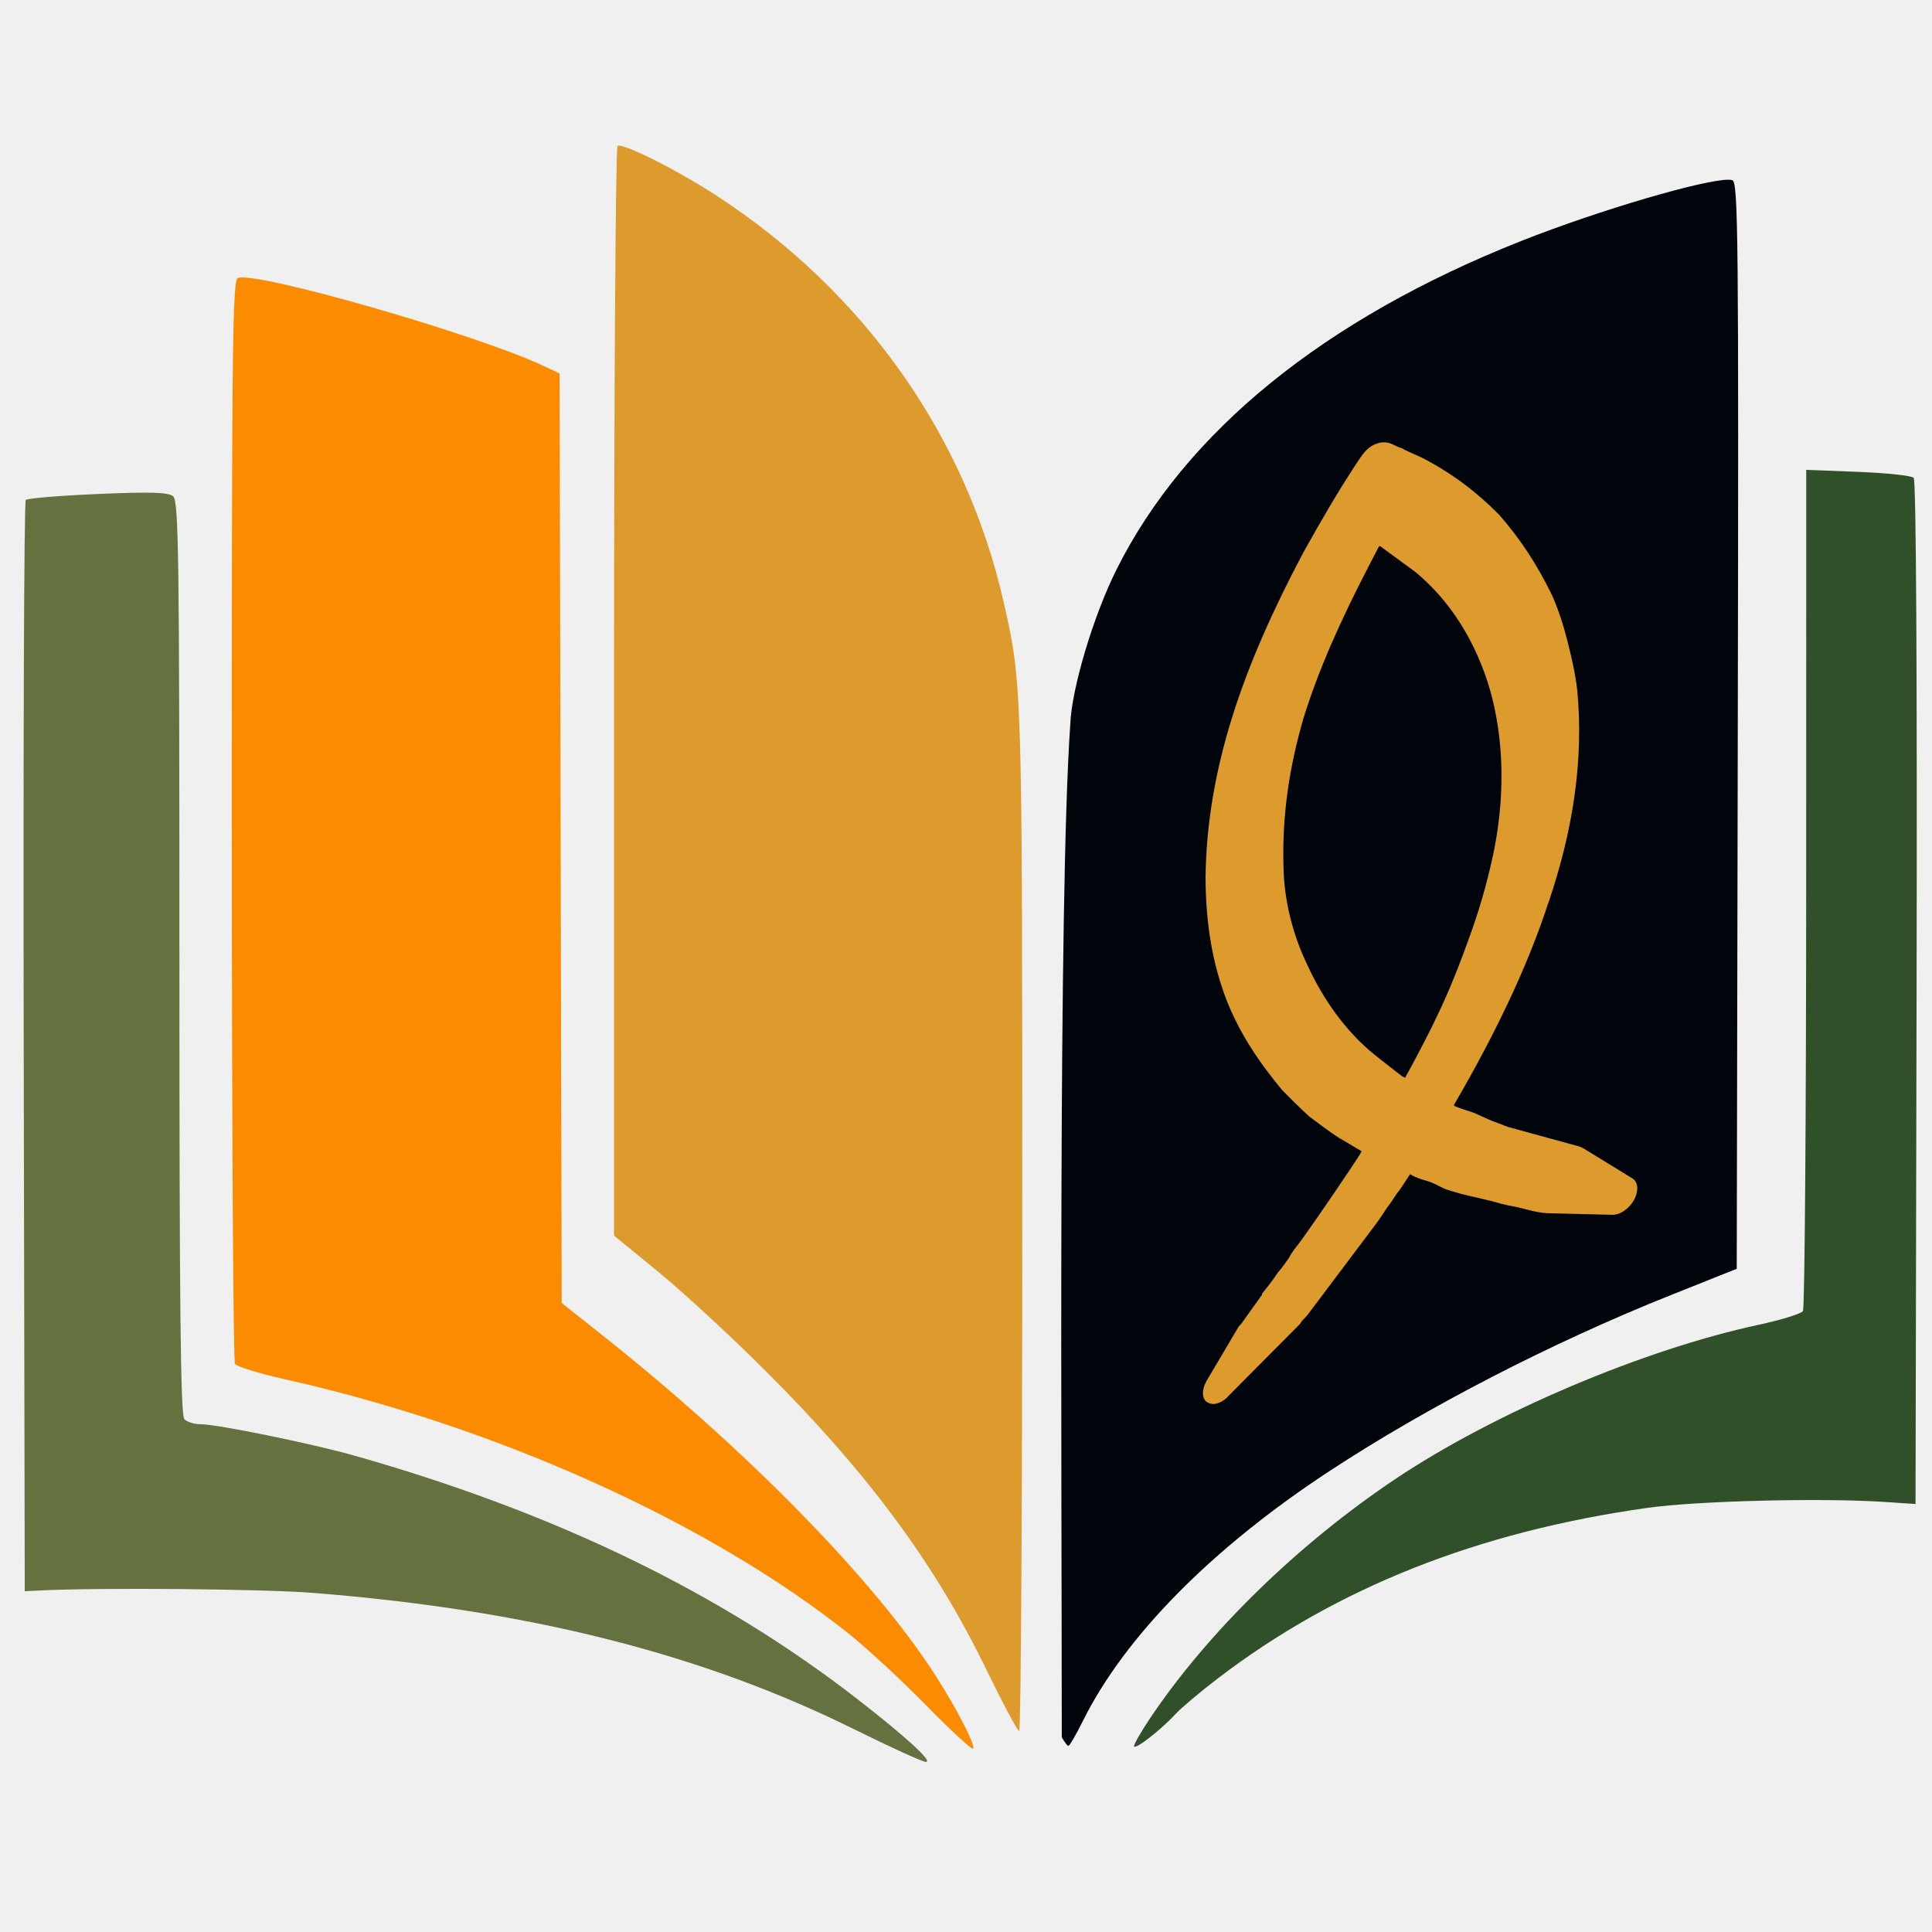
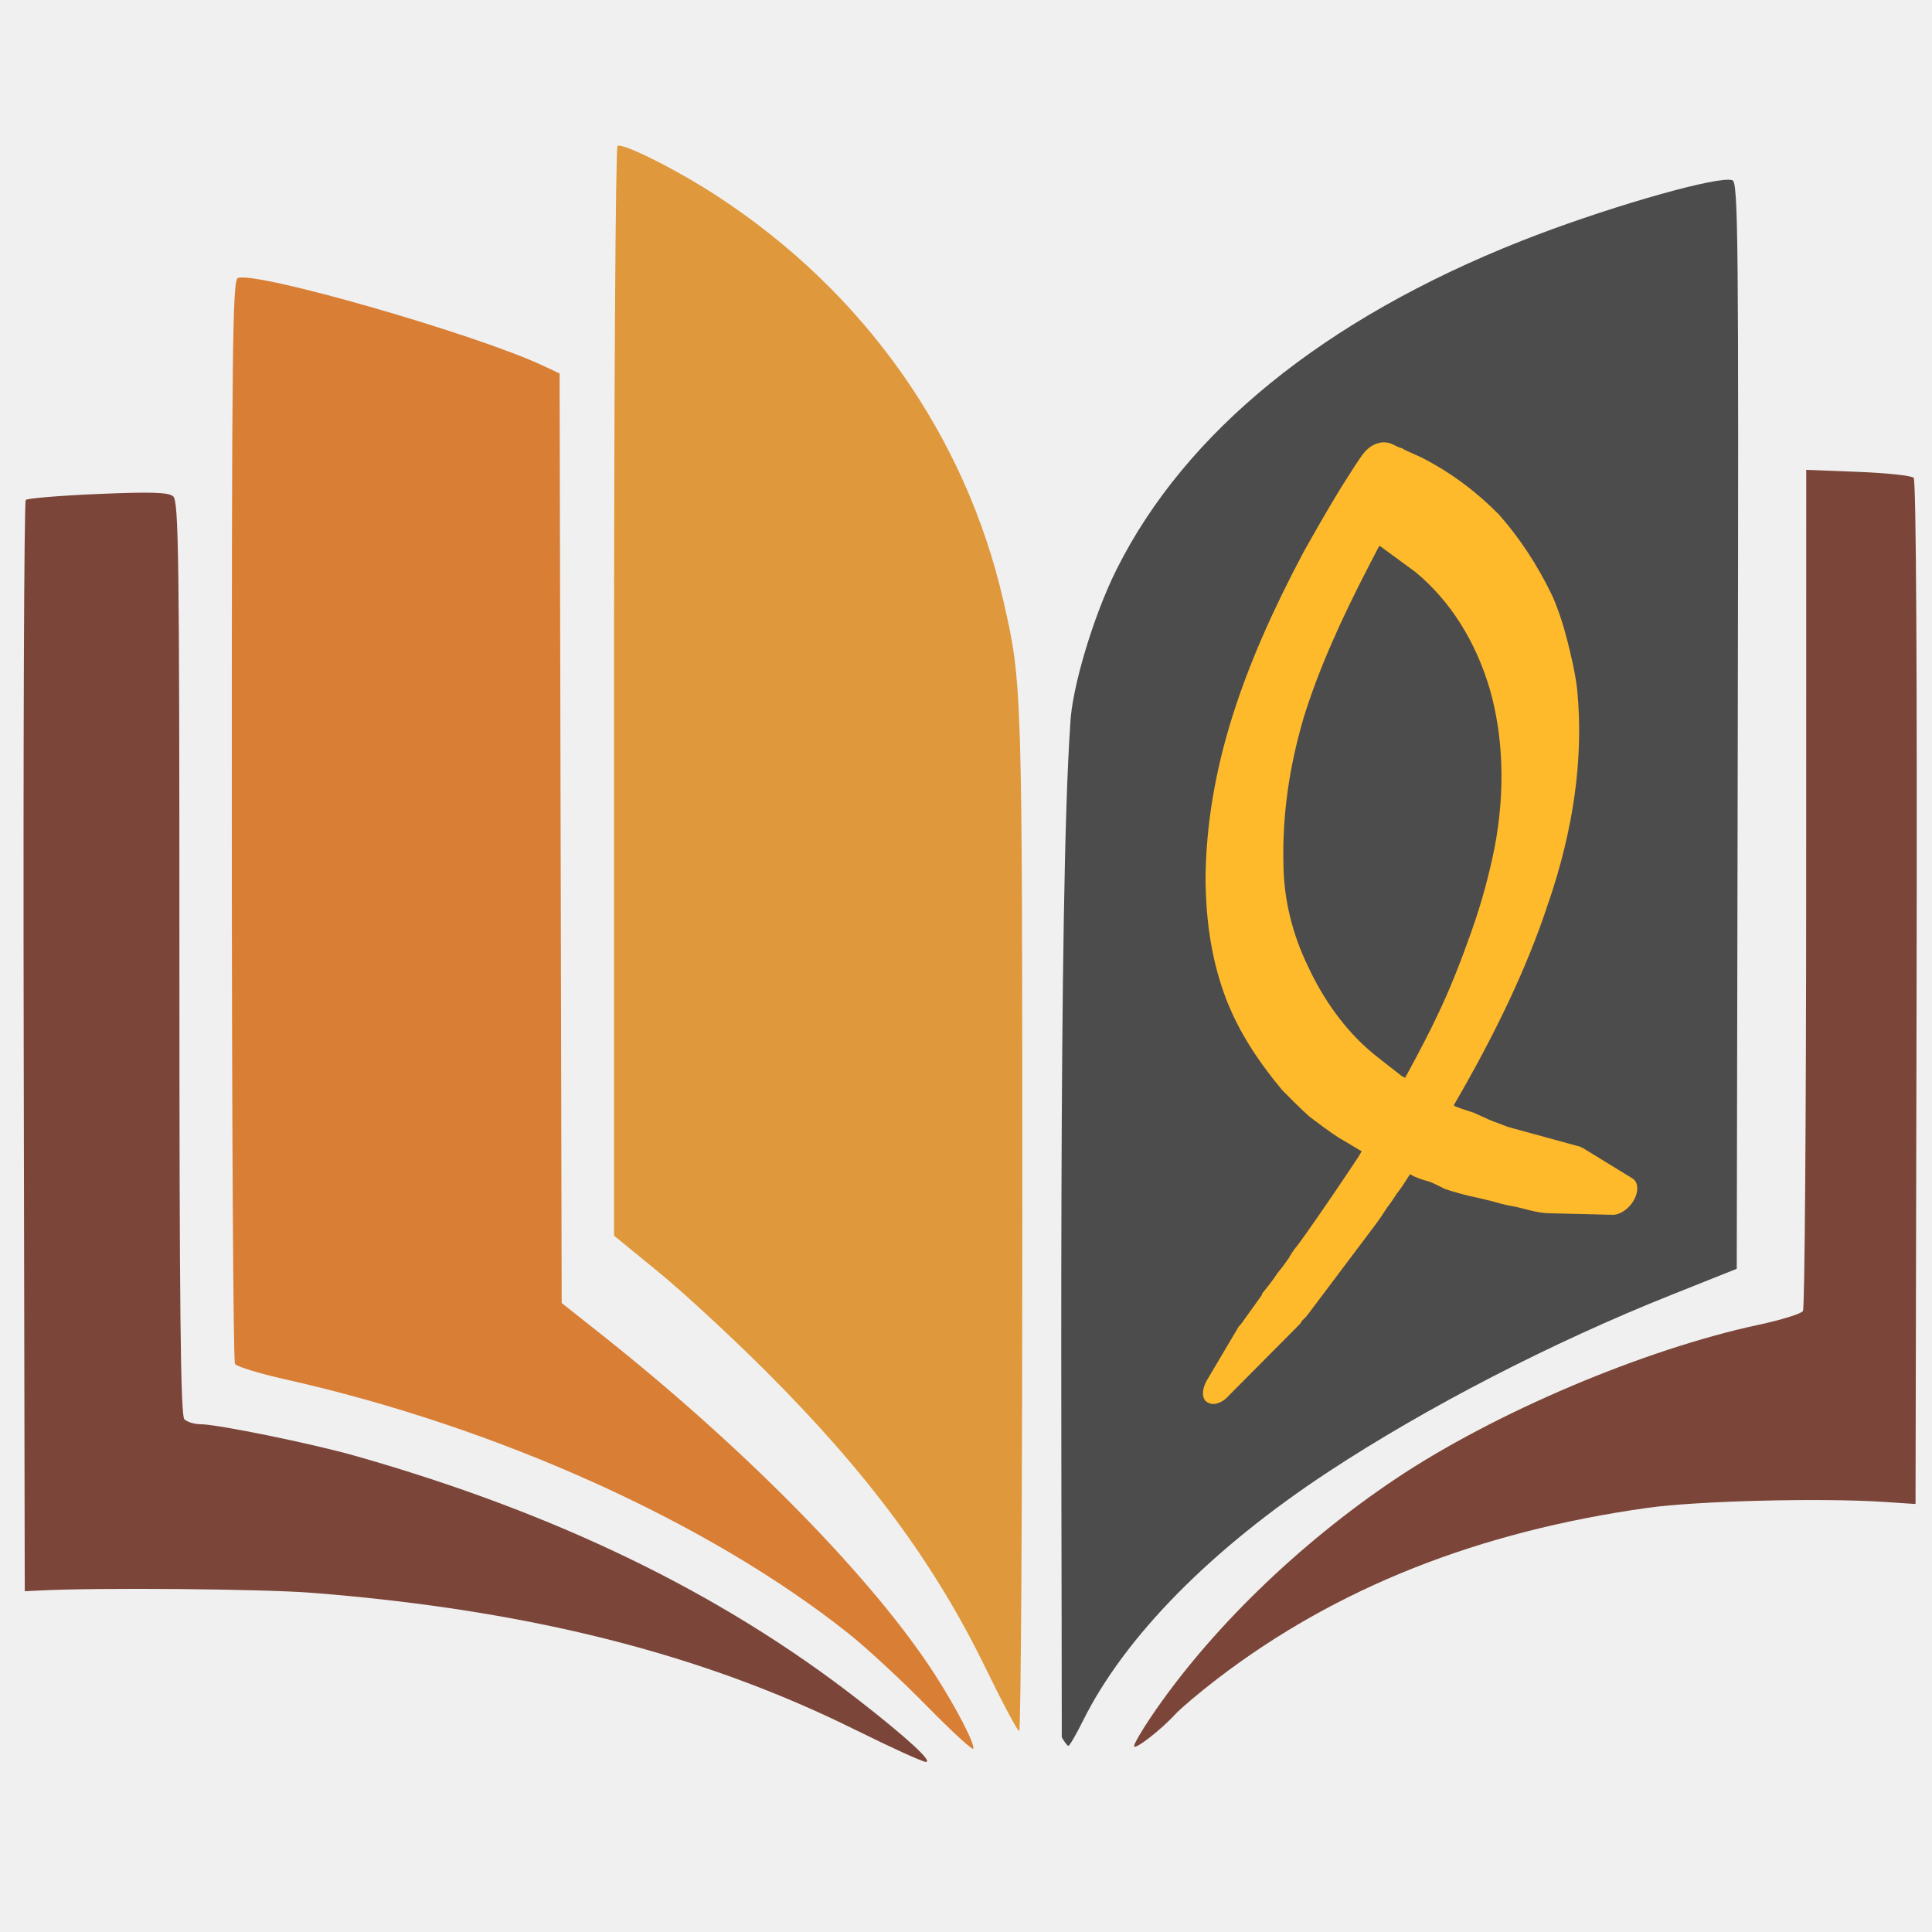
<svg xmlns="http://www.w3.org/2000/svg" width="72mm" height="72mm" viewBox="0 0 72 72" version="1.1" id="svg8">
  <defs id="defs2">
    <style id="style879" type="text/css">
    .fil6 {fill:#FEBA2A}
    .fil2 {fill:#03BDEB;fill-rule:nonzero}
    .fil0 {fill:#336699;fill-rule:nonzero}
    .fil4 {fill:#4D4D4D;fill-rule:nonzero}
    .fil1 {fill:#6699FF;fill-rule:nonzero}
    .fil3 {fill:gray;fill-rule:nonzero}
    .fil5 {fill:#FEBA2A;fill-rule:nonzero}
   </style>
    <style id="style921" type="text/css">
    .fil2 {fill:none}
    .fil5 {fill:none;fill-rule:nonzero}
    .fil1 {fill:#363535}
    .fil0 {fill:#4D4D4D}
    .fil4 {fill:#E6A009}
    .fil3 {fill:#FEBA2A;fill-rule:nonzero}
   </style>
    <clipPath id="id0">
      <path id="path923" d="M 1,0 H 7 C 7,0 8,0 8,1 V 7 C 8,7 7,8 7,8 H 1 C 0,8 0,7 0,7 V 1 C 0,0 0,0 1,0 Z" />
    </clipPath>
    <clipPath id="id1">
      <path id="path926" d="M 1,0 H 7 C 7,0 8,0 8,1 V 7 C 8,7 7,8 7,8 H 1 C 0,8 0,7 0,7 V 1 C 0,0 0,0 1,0 Z" />
    </clipPath>
    <clipPath id="id2">
      <path id="path929" d="M 1,0 H 7 C 7,0 8,0 8,1 V 7 C 8,7 7,8 7,8 H 1 C 0,8 0,7 0,7 V 1 C 0,0 0,0 1,0 Z" />
    </clipPath>
    <clipPath style="clip-rule:nonzero" id="id3">
      <path id="path932" d="M 4,3 C 5,3 5,3 5,4 V 4 C 5,4 5,4 5,4 6,4 6,3 6,3 6,3 6,3 6,3 6,3 6,3 6,3 V 3 3 3 C 6,3 6,3 6,3 V 3 C 6,3 6,3 6,3 6,3 6,3 6,3 V 3 C 6,3 6,3 6,3 6,3 6,3 6,3 V 3 3 3 C 6,3 6,3 6,3 6,3 6,3 6,3 V 3 3 3 C 6,3 6,3 6,3 V 3 3 C 6,3 6,4 6,4 6,4 6,4 6,4 6,4 6,4 6,4 6,4 6,4 6,4 6,4 6,4 6,4 6,4 6,4 6,4 6,4 6,4 6,4 6,4 6,4 6,4 V 4 4 4 C 6,5 6,5 6,5 V 5 5 5 C 6,5 6,5 6,5 V 5 C 6,5 6,5 6,5 6,5 6,5 6,5 V 5 5 C 6,5 6,5 6,5 V 5 5 5 C 6,5 6,5 6,5 6,5 6,5 6,5 6,5 6,5 6,5 6,5 6,5 6,5 6,5 6,4 5,4 5,4 5,4 5,4 V 4 4 4 C 5,4 5,4 5,4 5,5 5,5 5,5 5,5 4,5 4,5 4,5 4,5 3,5 3,5 3,5 2,5 2,5 2,5 2,4 2,4 2,4 1,4 1,4 1,4 1,4 1,4 1,4 1,4 1,4 1,4 1,4 V 4 4 C 1,4 1,4 1,4 1,4 1,4 1,4 V 4 H 2 V 4 4 C 2,3 2,3 2,3 2,3 2,3 3,3 3,3 3,3 3,3 3,3 3,3 3,3 4,3 4,3 4,3 Z M 2,4 C 2,4 2,4 2,4 2,4 2,4 2,4 2,4 2,4 3,4 3,4 3,5 3,5 4,5 4,5 4,4 4,4 5,4 5,4 5,4 5,4 5,4 V 4 C 5,4 5,4 5,4 5,4 5,4 5,4 5,4 5,4 4,4 4,3 4,3 4,3 4,3 3,3 3,3 3,3 2,4 2,4 Z" />
    </clipPath>
    <style id="style1000" type="text/css">
    .fil0 {fill:#4D4D4D}
    .fil2 {fill:#FEBA2A}
    .fil1 {fill:#FEBA2A;fill-rule:nonzero}
   </style>
    <style id="style1030" type="text/css">
    .str0 {stroke:#FEBA2A;stroke-width:0.083}
    .str1 {stroke:white;stroke-width:0.202}
    .fil3 {fill:none}
    .fil6 {fill:none;fill-rule:nonzero}
    .fil2 {fill:#454444}
    .fil1 {fill:#4D4D4D}
    .fil5 {fill:#F0A400}
    .fil4 {fill:#FEBA2A;fill-rule:nonzero}
    .fil0 {fill:white;fill-rule:nonzero}
   </style>
    <clipPath id="id0-3">
      <path id="path1032" d="m 3,0 h 5 c 1,0 2,1 2,2 V 7 C 10,8 9,9 8,9 H 3 C 2,9 1,8 1,7 V 2 C 1,1 2,0 3,0 Z" />
    </clipPath>
    <clipPath style="clip-rule:nonzero" id="id1-6">
      <path id="path1035" d="M 6,2 C 7,3 7,3 7,3 V 3 C 7,3 7,3 8,3 8,3 8,3 8,3 8,3 8,3 8,3 8,3 8,3 8,3 V 3 3 2 C 8,2 8,2 8,2 H 9 C 9,2 9,2 9,2 9,2 9,2 9,2 V 3 C 9,3 8,3 8,3 8,3 8,3 8,3 V 3 3 3 C 8,3 8,3 8,3 8,3 8,3 8,3 V 3 3 3 C 8,3 8,3 8,3 V 3 3 C 8,3 8,3 8,3 8,3 8,3 8,3 8,3 8,3 8,3 8,3 8,3 8,4 8,4 8,4 8,4 8,4 8,4 8,4 8,4 8,4 8,4 8,4 8,4 8,4 V 4 4 4 C 8,4 8,4 8,4 V 4 4 4 C 8,4 8,4 8,4 L 9,5 C 9,5 9,5 9,5 9,5 9,5 9,5 H 8 V 5 C 8,5 8,5 8,5 V 5 5 5 C 8,5 8,5 8,5 8,5 8,4 8,4 8,4 8,4 8,4 8,4 8,4 8,4 8,4 8,4 8,4 7,4 7,4 7,4 V 4 4 4 C 7,4 7,4 7,4 7,4 7,4 7,4 6,5 6,5 6,5 5,5 5,5 5,5 4,5 4,5 4,5 3,5 3,4 3,4 3,4 2,4 2,4 2,4 2,4 2,4 2,4 2,4 2,3 2,3 2,3 2,3 V 3 3 C 2,3 2,3 2,3 2,3 2,3 2,3 V 3 3 3 3 C 3,3 3,3 3,3 3,3 4,2 4,2 4,2 4,2 4,2 4,2 5,2 5,2 5,2 6,2 6,2 Z M 3,4 C 3,4 3,4 3,4 3,4 3,4 3,4 3,4 4,4 4,4 4,4 5,4 5,4 5,4 6,4 6,4 6,4 6,4 7,4 7,4 7,4 7,4 V 4 C 7,4 7,4 7,4 7,3 7,3 7,3 7,3 6,3 6,3 6,3 6,3 6,3 5,3 5,3 4,3 4,3 4,3 3,3 v 0 z" />
    </clipPath>
    <style id="style1172" type="text/css">
    .str0 {stroke:#FEBA2A;stroke-width:0.083}
    .str1 {stroke:white;stroke-width:0.202}
    .fil3 {fill:none}
    .fil6 {fill:none;fill-rule:nonzero}
    .fil2 {fill:#454444}
    .fil1 {fill:#4D4D4D}
    .fil5 {fill:#F0A400}
    .fil4 {fill:#FEBA2A;fill-rule:nonzero}
    .fil0 {fill:white;fill-rule:nonzero}
   </style>
    <clipPath id="id0-7">
      <path id="path1174" d="m 3,0 h 5 c 1,0 2,1 2,2 V 7 C 10,8 9,9 8,9 H 3 C 2,9 1,8 1,7 V 2 C 1,1 2,0 3,0 Z" />
    </clipPath>
    <clipPath style="clip-rule:nonzero" id="id1-5">
      <path id="path1177" d="M 6,2 C 7,3 7,3 7,3 V 3 C 7,3 7,3 8,3 8,3 8,3 8,3 8,3 8,3 8,3 8,3 8,3 8,3 V 3 3 2 C 8,2 8,2 8,2 H 9 C 9,2 9,2 9,2 9,2 9,2 9,2 V 3 C 9,3 8,3 8,3 8,3 8,3 8,3 V 3 3 3 C 8,3 8,3 8,3 8,3 8,3 8,3 V 3 3 3 C 8,3 8,3 8,3 V 3 3 C 8,3 8,3 8,3 8,3 8,3 8,3 8,3 8,3 8,3 8,3 8,3 8,4 8,4 8,4 8,4 8,4 8,4 8,4 8,4 8,4 8,4 8,4 8,4 8,4 V 4 4 4 C 8,4 8,4 8,4 V 4 4 4 C 8,4 8,4 8,4 L 9,5 C 9,5 9,5 9,5 9,5 9,5 9,5 H 8 V 5 C 8,5 8,5 8,5 V 5 5 5 C 8,5 8,5 8,5 8,5 8,4 8,4 8,4 8,4 8,4 8,4 8,4 8,4 8,4 8,4 8,4 7,4 7,4 7,4 V 4 4 4 C 7,4 7,4 7,4 7,4 7,4 7,4 6,5 6,5 6,5 5,5 5,5 5,5 4,5 4,5 4,5 3,5 3,4 3,4 3,4 2,4 2,4 2,4 2,4 2,4 2,4 2,4 2,3 2,3 2,3 2,3 V 3 3 C 2,3 2,3 2,3 2,3 2,3 2,3 V 3 3 3 3 C 3,3 3,3 3,3 3,3 4,2 4,2 4,2 4,2 4,2 4,2 5,2 5,2 5,2 6,2 6,2 Z M 3,4 C 3,4 3,4 3,4 3,4 3,4 3,4 3,4 4,4 4,4 4,4 5,4 5,4 5,4 6,4 6,4 6,4 6,4 7,4 7,4 7,4 7,4 V 4 C 7,4 7,4 7,4 7,3 7,3 7,3 7,3 6,3 6,3 6,3 6,3 6,3 5,3 5,3 4,3 4,3 4,3 3,3 v 0 z" />
    </clipPath>
    <style id="style1314" type="text/css">
    .fil3 {fill:none}
    .fil9 {fill:none;fill-rule:nonzero}
    .fil5 {fill:#00CCFF}
    .fil7 {fill:#03BDEB}
    .fil0 {fill:#4D4D4D}
    .fil4 {fill:#6699FF}
    .fil1 {fill:#FEBA2A}
    .fil6 {fill:fuchsia}
    .fil2 {fill:#FFAE00}
    .fil8 {fill:#666666;fill-rule:nonzero}
   </style>
    <clipPath id="id0-35">
      <path id="path1316" d="m 1,0 h 8 c 0,0 1,0 1,1 v 8 c 0,0 -1,1 -1,1 H 1 C 0,10 0,9 0,9 V 1 C 0,0 0,0 1,0 Z" />
    </clipPath>
    <clipPath id="id1-62">
      <path id="path1319" d="m 1,0 h 8 c 0,0 1,0 1,1 v 8 c 0,0 -1,1 -1,1 H 1 C 0,10 0,9 0,9 V 1 C 0,0 0,0 1,0 Z" />
    </clipPath>
    <clipPath id="id2-9">
      <path id="path1322" d="m 1,0 h 8 c 0,0 1,0 1,1 v 8 c 0,0 -1,1 -1,1 H 1 C 0,10 0,9 0,9 V 1 C 0,0 0,0 1,0 Z" />
    </clipPath>
    <clipPath style="clip-rule:nonzero" id="id3-1">
      <path id="path1325" d="M 6,3 C 6,3 6,3 7,4 V 4 C 7,4 7,4 7,4 7,4 7,4 7,4 7,3 7,3 7,3 7,3 7,3 7,3 V 3 3 3 C 7,3 7,3 7,3 H 8 C 8,3 8,2 8,3 8,3 8,3 8,3 V 3 C 8,3 8,3 8,3 8,3 8,3 8,3 V 3 3 3 C 8,3 8,3 8,3 8,3 8,3 8,3 V 3 3 H 7 C 7,3 7,4 7,4 V 4 4 C 7,4 7,4 7,4 7,4 7,4 7,4 7,4 7,4 7,4 7,4 7,4 7,4 7,4 7,4 7,4 7,4 7,4 7,4 7,4 7,4 7,4 7,4 7,4 7,4 L 8,5 V 5 5 C 8,5 8,5 8,5 V 5 5 5 C 8,5 8,5 8,5 V 5 C 8,5 8,6 8,6 8,6 8,6 8,6 L 7,5 V 5 C 7,5 7,5 7,5 V 5 5 5 C 7,5 7,5 7,5 7,5 7,5 7,5 7,5 7,5 7,5 7,5 7,5 7,5 7,5 7,5 7,5 7,4 7,4 7,4 L 6,5 V 5 5 C 6,5 6,5 6,5 6,5 6,5 6,5 6,5 5,5 5,5 5,5 4,5 4,5 4,5 3,5 3,5 3,5 2,5 2,5 2,5 2,4 2,4 2,4 2,4 2,4 2,4 2,4 2,4 2,4 2,4 2,4 V 4 4 C 2,4 2,4 2,4 2,4 2,4 2,4 V 4 4 4 4 C 2,4 2,3 3,3 3,3 3,3 3,3 3,3 4,3 4,3 4,3 4,3 4,3 5,3 5,3 6,3 Z M 2,4 C 2,4 2,4 2,4 2,4 2,4 2,4 3,4 3,5 3,5 4,5 4,5 4,5 5,5 5,5 5,5 5,5 6,4 6,4 6,4 6,4 6,4 V 4 C 6,4 6,4 6,4 6,4 6,4 6,4 6,4 6,4 5,4 5,3 5,3 5,3 5,3 4,3 4,3 3,3 3,4 3,4 v 0 z" />
    </clipPath>
    <style id="style268" type="text/css">
    .str0 {stroke:#E6E6E6;stroke-width:10.754}
    .str1 {stroke:#FEBA2A;stroke-width:26.068}
    .fil2 {fill:none}
    .fil5 {fill:none;fill-rule:nonzero}
    .fil1 {fill:#454444}
    .fil0 {fill:#4D4D4D}
    .fil4 {fill:#F0A400}
    .fil6 {fill:#E6E6E6;fill-rule:nonzero}
    .fil3 {fill:#FEBA2A;fill-rule:nonzero}
   </style>
    <clipPath id="id0-2">
      <path id="path270" d="m 234,0 h 721 c 129,0 234,105 234,234 v 721 c 0,129 -105,234 -234,234 H 234 C 105,1189 0,1084 0,955 V 234 C 0,105 105,0 234,0 Z" />
    </clipPath>
    <clipPath style="clip-rule:nonzero" id="id1-7">
      <path id="path273" d="m 689,309 c 53,23 102,57 148,97 h 1 c 4,-4 10,-11 16,-18 5,-5 10,-10 14,-14 5,-5 9,-10 14,-15 0,-1 1,-1 1,-1 l 4,-5 v 0 l 50,-62 c 1,-1 2,-2 3,-3 l 53,-45 c 5,-4 12,-5 18,-2 8,4 11,14 7,22 l -33,61 c -4,8 -8,13 -12,17 0,0 0,1 -1,1 l -1,2 v 0 h -1 c -1,2 -3,5 -5,7 -1,2 -3,4 -4,6 v 0 l -8,11 h -1 c -1,3 -2,4 -3,5 l -1,1 -1,1 c -3,4 -7,9 -10,13 -8,11 -17,22 -24,30 -5,5 -11,10 -16,16 -4,5 -9,11 -15,16 1,1 3,3 4,4 3,3 6,6 8,9 3,3 6,6 9,10 4,4 7,7 11,12 l 47,59 v 0 0 c 3,4 5,6 7,9 v 0 l 2,4 v 0 c 1,1 1,1 2,2 l 34,69 c 4,6 3,14 -2,19 -6,7 -16,7 -23,1 l -36,-32 v 0 c 0,-1 -1,-1 -1,-2 l -18,-21 v 0 h -1 c -5,-7 -8,-11 -12,-15 -2,-3 -5,-7 -7,-9 -1,-1 -2,-3 -4,-4 -2,-2 -4,-4 -6,-7 -7,-9 -28,-32 -45,-50 -5,-5 -10,-11 -14,-14 l -22,19 v 0 l -1,1 c -11,9 -23,18 -35,27 -12,8 -25,16 -38,24 -37,20 -74,37 -113,48 -40,11 -81,16 -127,14 -51,-3 -97,-14 -140,-32 -43,-18 -83,-43 -122,-73 -5,-4 -28,-23 -45,-39 -9,-9 -18,-17 -22,-23 -3,-5 -3,-10 -1,-16 3,-7 7,-10 11,-14 v 0 0 c 1,-1 2,-2 3,-3 1,-2 3,-3 5,-5 v 0 l 15,-15 v 0 0 c 30,-28 60,-50 91,-69 32,-18 65,-33 103,-46 16,-5 33,-9 50,-12 17,-3 35,-6 52,-7 69,-3 131,10 188,36 z M 269,450 c 0,0 0,0 0,1 4,3 8,6 12,9 40,30 77,53 116,69 39,15 81,24 131,25 34,1 71,-6 106,-18 40,-13 79,-32 111,-54 6,-4 25,-18 40,-29 l 3,-3 c -1,0 -2,-1 -3,-2 -15,-12 -34,-26 -39,-29 -20,-14 -43,-26 -66,-37 -23,-11 -46,-19 -68,-25 -50,-13 -103,-13 -153,-3 -53,11 -104,33 -148,64 v 0 z" />
    </clipPath>
  </defs>
  <g id="layer1" transform="translate(-8.879746,-36.47491)">
    <g id="g1598" transform="matrix(0.5808511,0,0,0.5808511,-11.00957,15.83553)">
-       <path style="fill:#65713f;fill-opacity:1;stroke-width:0.265" d="m 89.106,146.512 c -9.804,-4.868 -20.939,-7.68 -34.755,-8.778 -3.254,-0.259 -13.768,-0.351 -17.595,-0.155 l -0.926,0.047 -0.067,-34.911 c -0.037,-19.201 0.023,-34.998 0.132,-35.105 0.11,-0.107 2.191,-0.279 4.625,-0.383 3.406,-0.145 4.518,-0.111 4.829,0.146 0.357,0.296 0.403,3.706 0.403,29.618 0,22.423 0.074,29.358 0.318,29.601 0.175,0.175 0.641,0.318 1.037,0.318 1.064,0 7.155,1.244 9.89,2.02 12.875,3.653 23.456,8.778 32.279,15.636 3.127,2.43 4.858,4.02 4.366,4.009 -0.218,-0.005 -2.259,-0.934 -4.535,-2.064 z" id="path840" />
-       <path style="fill:#00050b;fill-opacity:1;stroke-width:0.265" d="m 145.159,47.064 c -1.536,-0.033 -8.3,1.944 -13.302,3.924 -12.644,5.004 -21.559,12.24 -25.981,21.087 -1.487,2.974 -2.886,7.661 -2.966,9.933 -0.781,11.274 -0.546,47.873 -0.545,64.991 0.182,0.312 0.36,0.549 0.423,0.549 0.075,0 0.494,-0.72 0.931,-1.599 2.683,-5.408 8.243,-11.05 15.758,-15.991 6.307,-4.147 14.327,-8.285 21.96,-11.331 l 4.233,-1.689 0.067,-34.841 c 0.06,-31.253 0.025,-34.858 -0.343,-34.999 -0.054,-0.021 -0.133,-0.031 -0.235,-0.034 z" id="path832" />
-       <path style="fill:#fb8b01;fill-opacity:1;stroke-width:0.265" d="m 93.692,144.974 c -1.601,-1.633 -3.863,-3.726 -5.027,-4.651 -8.982,-7.135 -22.522,-13.242 -36.111,-16.289 -1.671,-0.375 -3.128,-0.822 -3.237,-0.994 -0.11,-0.172 -0.201,-15.884 -0.203,-34.916 -0.004,-30.318 0.044,-34.621 0.388,-34.753 1.174,-0.451 15.303,3.61 19.599,5.633 l 1.044,0.491 0.067,29.819 0.067,29.819 2.579,2.044 c 9.25,7.332 17.469,15.722 21.392,21.836 1.366,2.129 2.546,4.413 2.434,4.712 -0.045,0.12 -1.391,-1.118 -2.992,-2.751 z" id="path828" />
-       <path style="fill:#dd9b2d;fill-opacity:1;stroke-width:0.265" d="m 97.545,142.692 c -3.318,-6.841 -7.605,-12.639 -14.231,-19.25 -2.194,-2.189 -5.269,-5.026 -6.833,-6.305 l -2.844,-2.326 V 79.924 c 0,-19.189 0.101,-34.951 0.225,-35.027 0.341,-0.21 3.799,1.525 6.36,3.193 9.44,6.144 15.97,15.376 18.402,26.019 1.204,5.27 1.207,5.339 1.207,39.818 0,17.973 -0.089,32.674 -0.198,32.669 -0.109,-0.005 -1.048,-1.761 -2.087,-3.903 z" id="path830" />
-       <path style="fill:#305029;fill-opacity:1;stroke-width:0.265" d="m 107.002,147.56 c 0,-0.141 0.469,-0.955 1.043,-1.808 3.724,-5.541 9.501,-11.168 15.758,-15.351 6.336,-4.235 15.895,-8.289 23.276,-9.872 1.451,-0.311 2.729,-0.708 2.84,-0.883 0.111,-0.174 0.203,-12.388 0.206,-27.142 l 0.004,-26.825 3.32,0.128 c 1.826,0.07 3.434,0.242 3.573,0.381 0.159,0.159 0.228,12.46 0.186,33.047 l -0.067,32.794 -1.984,-0.132 c -4.034,-0.269 -12.026,-0.07 -15.214,0.379 -10.91,1.536 -19.969,5.133 -27.575,10.949 -1.132,0.866 -2.356,1.898 -2.72,2.293 -0.954,1.037 -2.646,2.342 -2.646,2.042 z" id="path846" />
-       <path class="fil3" d="m 133.599,93.402 c -1.382,4.263 -3.519,8.636 -6.068,13.015 l 0.003,0.066 c 0.282,0.128 0.772,0.285 1.263,0.442 0.353,0.159 0.705,0.319 0.987,0.446 0.353,0.159 0.702,0.253 1.055,0.412 0.067,-0.034 0.07,0.032 0.07,0.032 l 0.349,0.094 v 0 l 4.334,1.188 c 0.07,0.032 0.141,0.064 0.212,0.096 l 3.198,1.961 c 0.285,0.193 0.375,0.62 0.191,1.116 -0.244,0.661 -0.908,1.197 -1.46,1.205 l -4.213,-0.104 c -0.835,-0.044 -1.561,-0.336 -2.298,-0.46 -0.441,-0.075 -0.882,-0.203 -1.256,-0.311 -0.279,-0.062 -0.628,-0.155 -0.907,-0.217 -0.766,-0.153 -1.536,-0.373 -2.097,-0.562 -0.353,-0.159 -0.708,-0.385 -1.128,-0.51 -0.349,-0.094 -0.769,-0.219 -1.125,-0.444 -0.064,0.1 -0.193,0.299 -0.257,0.398 -0.193,0.299 -0.385,0.598 -0.581,0.831 -0.193,0.299 -0.385,0.598 -0.645,0.93 -0.257,0.398 -0.45,0.697 -0.774,1.129 l -3.827,5.088 v 0 0 c -0.26,0.333 -0.388,0.532 -0.584,0.765 v 0 l -0.263,0.267 v 0 c -0.064,0.1 -0.064,0.1 -0.128,0.199 l -4.541,4.572 c -0.392,0.466 -0.934,0.671 -1.286,0.512 -0.49,-0.157 -0.522,-0.815 -0.14,-1.478 l 2.042,-3.45 v 0 c 0.067,-0.034 0.064,-0.1 0.132,-0.133 l 1.358,-1.895 v 0 l -0.003,-0.066 c 0.456,-0.566 0.716,-0.898 0.973,-1.297 0.196,-0.233 0.456,-0.566 0.584,-0.765 0.064,-0.1 0.196,-0.233 0.257,-0.398 0.128,-0.199 0.257,-0.398 0.453,-0.631 0.584,-0.765 2.068,-2.924 3.227,-4.652 0.321,-0.498 0.71,-1.03 0.899,-1.394 l -1.349,-0.803 v 0 l -0.07,-0.032 c -0.641,-0.418 -1.285,-0.903 -1.929,-1.387 -0.577,-0.518 -1.157,-1.102 -1.736,-1.686 -1.464,-1.755 -2.726,-3.612 -3.589,-5.804 -0.867,-2.257 -1.333,-4.784 -1.343,-7.875 0.042,-3.455 0.638,-6.851 1.715,-10.288 1.077,-3.437 2.635,-6.913 4.533,-10.493 0.254,-0.464 1.461,-2.62 2.486,-4.279 0.578,-0.896 1.089,-1.759 1.48,-2.225 0.327,-0.367 0.664,-0.536 1.075,-0.608 0.481,-0.04 0.696,0.122 0.978,0.249 v 0 0 c 0.07,0.032 0.141,0.064 0.212,0.096 0.138,-0.002 0.212,0.096 0.353,0.159 v 0 l 1.058,0.478 v 0 0 c 1.981,1.024 3.557,2.252 4.935,3.646 1.313,1.494 2.428,3.156 3.423,5.214 0.387,0.883 0.71,1.865 0.966,2.881 0.256,1.016 0.514,2.098 0.635,3.182 0.419,4.435 -0.261,8.951 -1.833,13.579 z m -10.821,-22.838 -0.067,0.034 c -0.189,0.365 -0.379,0.729 -0.568,1.094 -1.895,3.646 -3.328,6.857 -4.283,9.963 -0.888,3.072 -1.362,6.138 -1.272,9.459 0.04,2.269 0.628,4.465 1.546,6.359 1.002,2.19 2.404,4.11 3.987,5.469 0.288,0.259 1.291,1.034 2.08,1.648 l 0.212,0.096 c -0.003,-0.066 0.061,-0.165 0.125,-0.265 0.761,-1.392 1.644,-3.116 1.831,-3.546 0.88,-1.789 1.616,-3.707 2.285,-5.592 0.669,-1.885 1.135,-3.668 1.47,-5.317 0.718,-3.727 0.551,-7.212 -0.28,-10.16 -0.908,-3.112 -2.551,-5.72 -4.777,-7.563 v 0 z" id="path289" style="clip-rule:evenodd;fill:#dd9b2d;fill-rule:nonzero;stroke-width:0.067;image-rendering:optimizeQuality;shape-rendering:geometricPrecision;text-rendering:geometricPrecision;fill-opacity:1" />
+       <path style="fill:#7b4639;fill-opacity:1;stroke-width:0.265" d="m 89.106,146.512 c -9.804,-4.868 -20.939,-7.68 -34.755,-8.778 -3.254,-0.259 -13.768,-0.351 -17.595,-0.155 l -0.926,0.047 -0.067,-34.911 c -0.037,-19.201 0.023,-34.998 0.132,-35.105 0.11,-0.107 2.191,-0.279 4.625,-0.383 3.406,-0.145 4.518,-0.111 4.829,0.146 0.357,0.296 0.403,3.706 0.403,29.618 0,22.423 0.074,29.358 0.318,29.601 0.175,0.175 0.641,0.318 1.037,0.318 1.064,0 7.155,1.244 9.89,2.02 12.875,3.653 23.456,8.778 32.279,15.636 3.127,2.43 4.858,4.02 4.366,4.009 -0.218,-0.005 -2.259,-0.934 -4.535,-2.064 z" id="path840" />
+       <path style="fill:#4d4c4c;fill-opacity:1;stroke-width:0.265" d="m 145.159,47.064 c -1.536,-0.033 -8.3,1.944 -13.302,3.924 -12.644,5.004 -21.559,12.24 -25.981,21.087 -1.487,2.974 -2.886,7.661 -2.966,9.933 -0.781,11.274 -0.546,47.873 -0.545,64.991 0.182,0.312 0.36,0.549 0.423,0.549 0.075,0 0.494,-0.72 0.931,-1.599 2.683,-5.408 8.243,-11.05 15.758,-15.991 6.307,-4.147 14.327,-8.285 21.96,-11.331 l 4.233,-1.689 0.067,-34.841 c 0.06,-31.253 0.025,-34.858 -0.343,-34.999 -0.054,-0.021 -0.133,-0.031 -0.235,-0.034 z" id="path832" />
+       <path style="fill:#d97e35;fill-opacity:1;stroke-width:0.265" d="m 93.692,144.974 c -1.601,-1.633 -3.863,-3.726 -5.027,-4.651 -8.982,-7.135 -22.522,-13.242 -36.111,-16.289 -1.671,-0.375 -3.128,-0.822 -3.237,-0.994 -0.11,-0.172 -0.201,-15.884 -0.203,-34.916 -0.004,-30.318 0.044,-34.621 0.388,-34.753 1.174,-0.451 15.303,3.61 19.599,5.633 l 1.044,0.491 0.067,29.819 0.067,29.819 2.579,2.044 c 9.25,7.332 17.469,15.722 21.392,21.836 1.366,2.129 2.546,4.413 2.434,4.712 -0.045,0.12 -1.391,-1.118 -2.992,-2.751 z" id="path828" />
+       <path style="fill:#df983b;fill-opacity:1;stroke-width:0.265" d="m 97.545,142.692 c -3.318,-6.841 -7.605,-12.639 -14.231,-19.25 -2.194,-2.189 -5.269,-5.026 -6.833,-6.305 l -2.844,-2.326 V 79.924 c 0,-19.189 0.101,-34.951 0.225,-35.027 0.341,-0.21 3.799,1.525 6.36,3.193 9.44,6.144 15.97,15.376 18.402,26.019 1.204,5.27 1.207,5.339 1.207,39.818 0,17.973 -0.089,32.674 -0.198,32.669 -0.109,-0.005 -1.048,-1.761 -2.087,-3.903 z" id="path830" />
+       <path style="fill:#7b4639;fill-opacity:1;stroke-width:0.265" d="m 107.002,147.56 c 0,-0.141 0.469,-0.955 1.043,-1.808 3.724,-5.541 9.501,-11.168 15.758,-15.351 6.336,-4.235 15.895,-8.289 23.276,-9.872 1.451,-0.311 2.729,-0.708 2.84,-0.883 0.111,-0.174 0.203,-12.388 0.206,-27.142 l 0.004,-26.825 3.32,0.128 c 1.826,0.07 3.434,0.242 3.573,0.381 0.159,0.159 0.228,12.46 0.186,33.047 l -0.067,32.794 -1.984,-0.132 c -4.034,-0.269 -12.026,-0.07 -15.214,0.379 -10.91,1.536 -19.969,5.133 -27.575,10.949 -1.132,0.866 -2.356,1.898 -2.72,2.293 -0.954,1.037 -2.646,2.342 -2.646,2.042 z" id="path846" />
+       <path class="fil3" d="m 133.599,93.402 c -1.382,4.263 -3.519,8.636 -6.068,13.015 l 0.003,0.066 c 0.282,0.128 0.772,0.285 1.263,0.442 0.353,0.159 0.705,0.319 0.987,0.446 0.353,0.159 0.702,0.253 1.055,0.412 0.067,-0.034 0.07,0.032 0.07,0.032 l 0.349,0.094 v 0 l 4.334,1.188 c 0.07,0.032 0.141,0.064 0.212,0.096 l 3.198,1.961 c 0.285,0.193 0.375,0.62 0.191,1.116 -0.244,0.661 -0.908,1.197 -1.46,1.205 l -4.213,-0.104 c -0.835,-0.044 -1.561,-0.336 -2.298,-0.46 -0.441,-0.075 -0.882,-0.203 -1.256,-0.311 -0.279,-0.062 -0.628,-0.155 -0.907,-0.217 -0.766,-0.153 -1.536,-0.373 -2.097,-0.562 -0.353,-0.159 -0.708,-0.385 -1.128,-0.51 -0.349,-0.094 -0.769,-0.219 -1.125,-0.444 -0.064,0.1 -0.193,0.299 -0.257,0.398 -0.193,0.299 -0.385,0.598 -0.581,0.831 -0.193,0.299 -0.385,0.598 -0.645,0.93 -0.257,0.398 -0.45,0.697 -0.774,1.129 l -3.827,5.088 v 0 0 c -0.26,0.333 -0.388,0.532 -0.584,0.765 v 0 l -0.263,0.267 v 0 c -0.064,0.1 -0.064,0.1 -0.128,0.199 l -4.541,4.572 c -0.392,0.466 -0.934,0.671 -1.286,0.512 -0.49,-0.157 -0.522,-0.815 -0.14,-1.478 l 2.042,-3.45 v 0 c 0.067,-0.034 0.064,-0.1 0.132,-0.133 l 1.358,-1.895 v 0 l -0.003,-0.066 c 0.456,-0.566 0.716,-0.898 0.973,-1.297 0.196,-0.233 0.456,-0.566 0.584,-0.765 0.064,-0.1 0.196,-0.233 0.257,-0.398 0.128,-0.199 0.257,-0.398 0.453,-0.631 0.584,-0.765 2.068,-2.924 3.227,-4.652 0.321,-0.498 0.71,-1.03 0.899,-1.394 l -1.349,-0.803 v 0 l -0.07,-0.032 c -0.641,-0.418 -1.285,-0.903 -1.929,-1.387 -0.577,-0.518 -1.157,-1.102 -1.736,-1.686 -1.464,-1.755 -2.726,-3.612 -3.589,-5.804 -0.867,-2.257 -1.333,-4.784 -1.343,-7.875 0.042,-3.455 0.638,-6.851 1.715,-10.288 1.077,-3.437 2.635,-6.913 4.533,-10.493 0.254,-0.464 1.461,-2.62 2.486,-4.279 0.578,-0.896 1.089,-1.759 1.48,-2.225 0.327,-0.367 0.664,-0.536 1.075,-0.608 0.481,-0.04 0.696,0.122 0.978,0.249 v 0 0 c 0.07,0.032 0.141,0.064 0.212,0.096 0.138,-0.002 0.212,0.096 0.353,0.159 v 0 l 1.058,0.478 v 0 0 c 1.981,1.024 3.557,2.252 4.935,3.646 1.313,1.494 2.428,3.156 3.423,5.214 0.387,0.883 0.71,1.865 0.966,2.881 0.256,1.016 0.514,2.098 0.635,3.182 0.419,4.435 -0.261,8.951 -1.833,13.579 z m -10.821,-22.838 -0.067,0.034 c -0.189,0.365 -0.379,0.729 -0.568,1.094 -1.895,3.646 -3.328,6.857 -4.283,9.963 -0.888,3.072 -1.362,6.138 -1.272,9.459 0.04,2.269 0.628,4.465 1.546,6.359 1.002,2.19 2.404,4.11 3.987,5.469 0.288,0.259 1.291,1.034 2.08,1.648 l 0.212,0.096 c -0.003,-0.066 0.061,-0.165 0.125,-0.265 0.761,-1.392 1.644,-3.116 1.831,-3.546 0.88,-1.789 1.616,-3.707 2.285,-5.592 0.669,-1.885 1.135,-3.668 1.47,-5.317 0.718,-3.727 0.551,-7.212 -0.28,-10.16 -0.908,-3.112 -2.551,-5.72 -4.777,-7.563 v 0 z" id="path289" style="clip-rule:evenodd;fill:#feba2a;fill-rule:nonzero;stroke-width:0.067;image-rendering:optimizeQuality;shape-rendering:geometricPrecision;text-rendering:geometricPrecision;fill-opacity:1" />
    </g>
  </g>
</svg>
